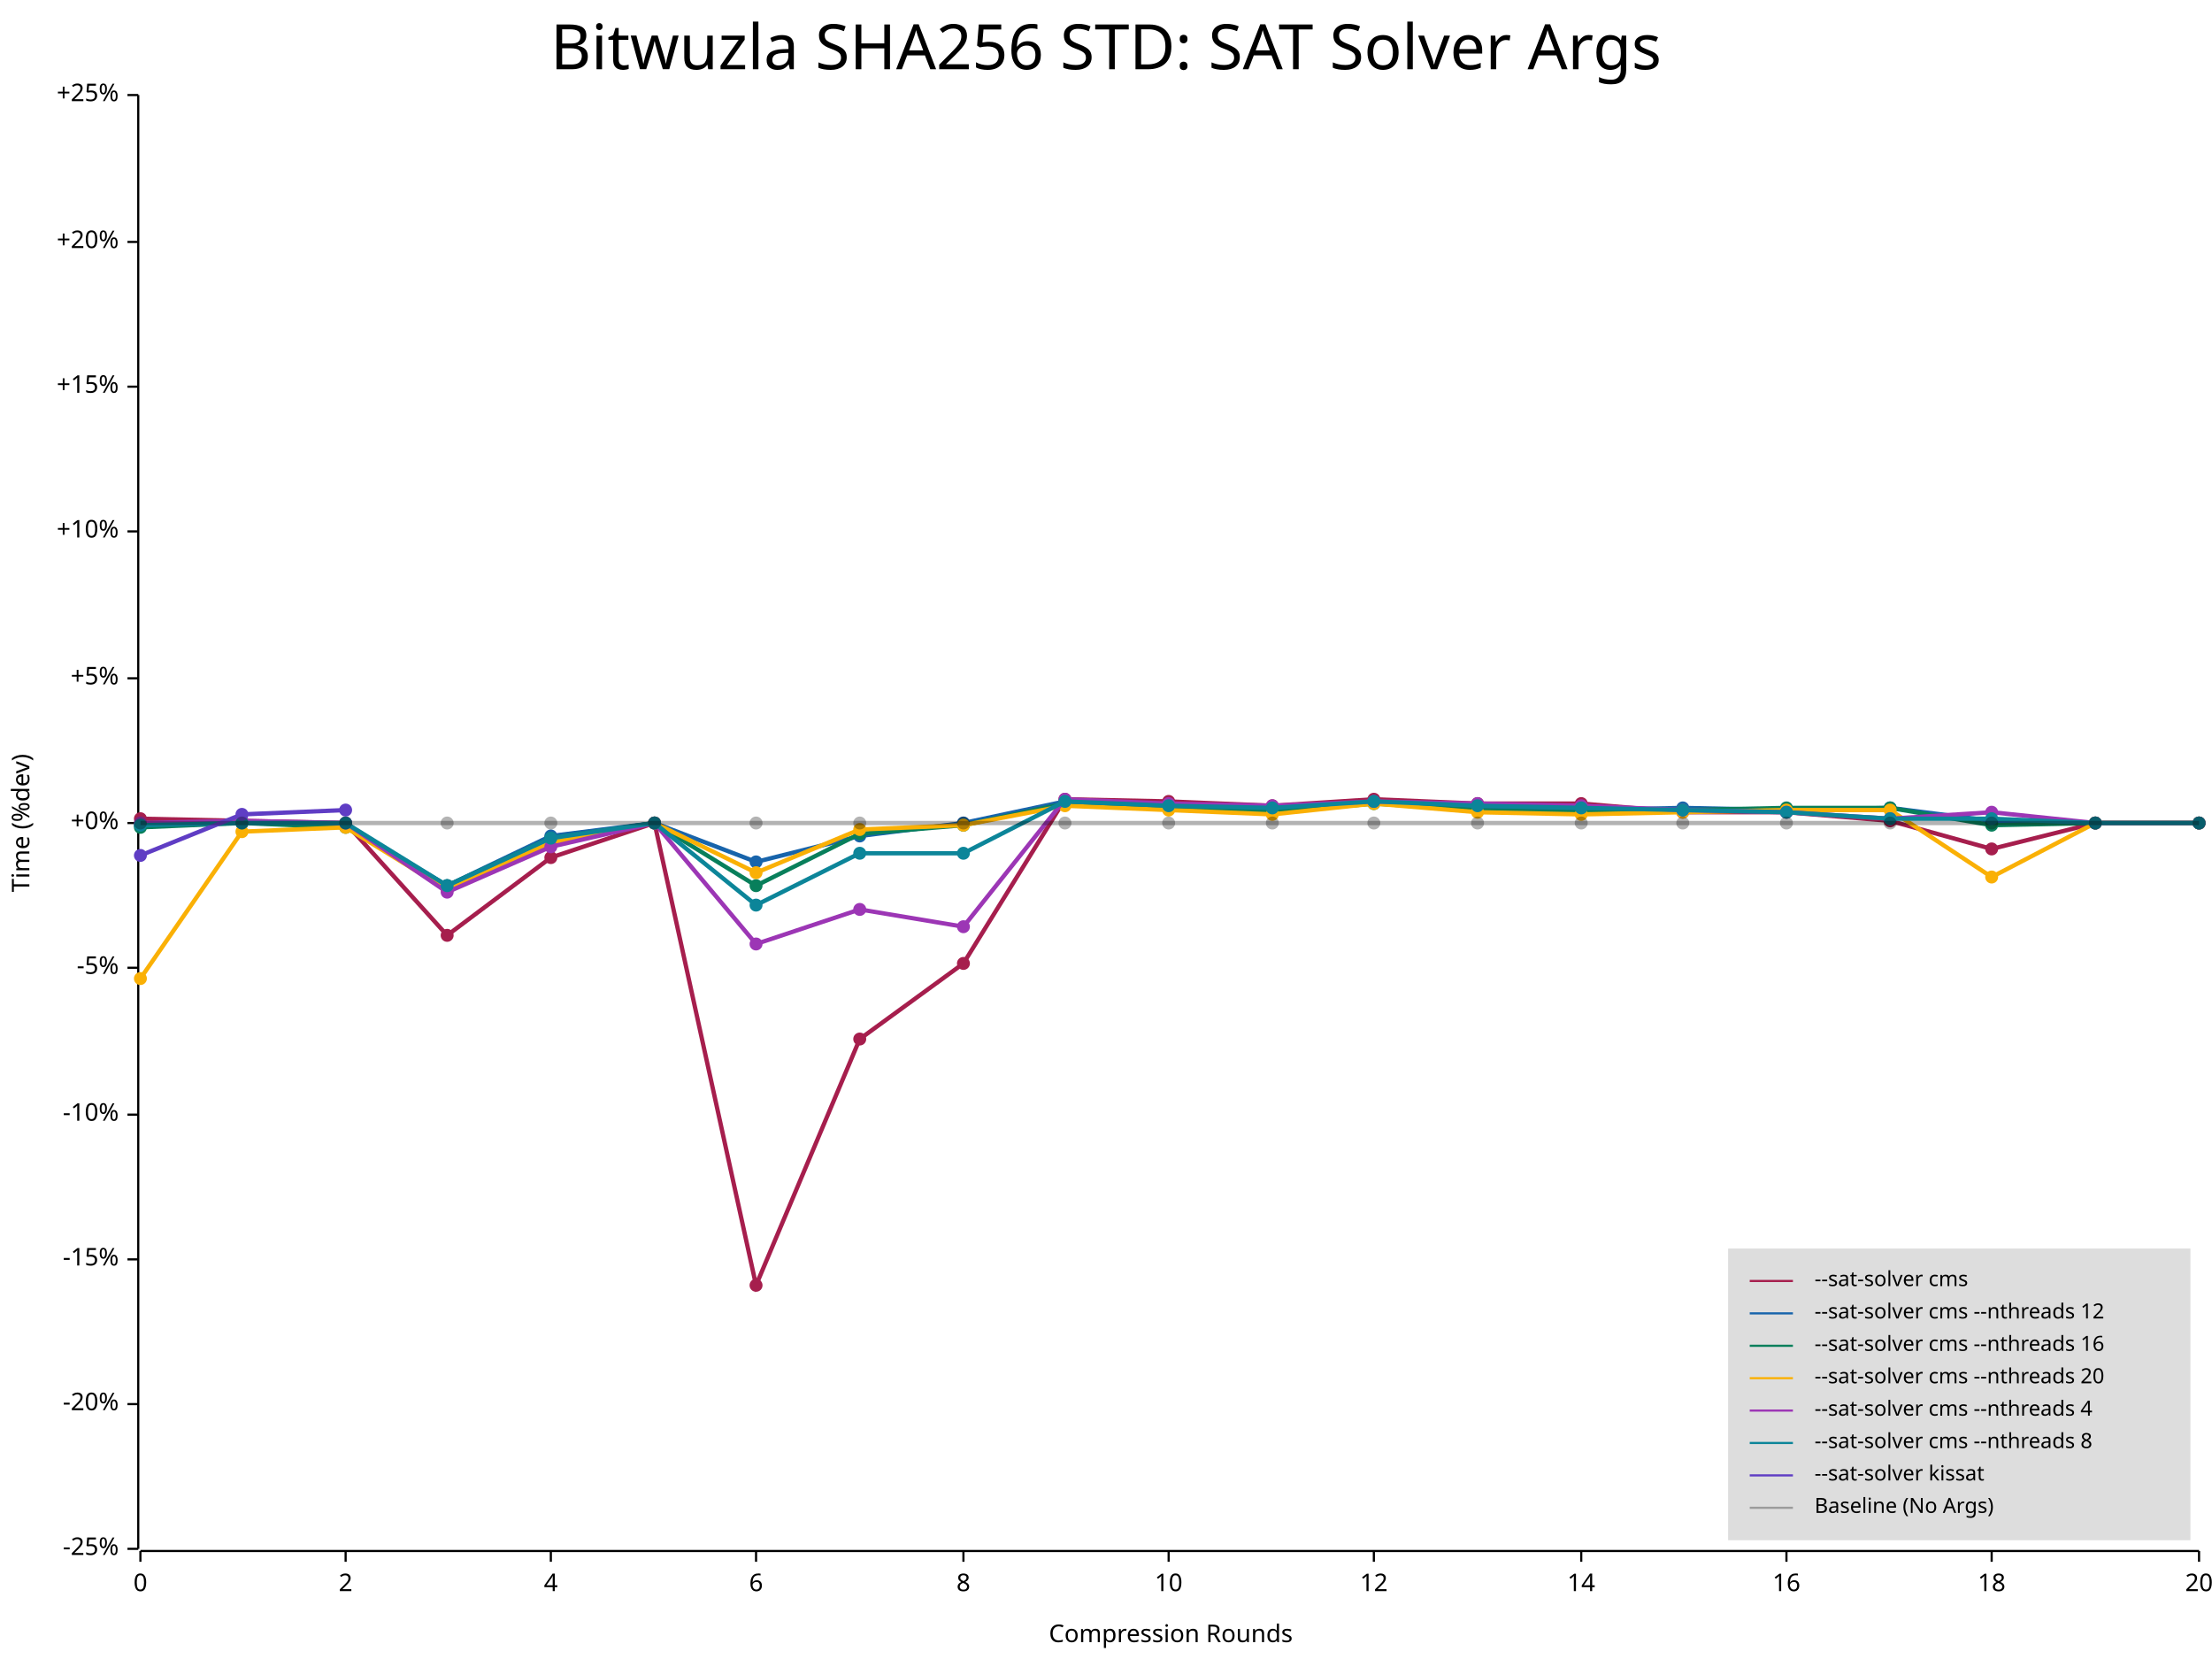
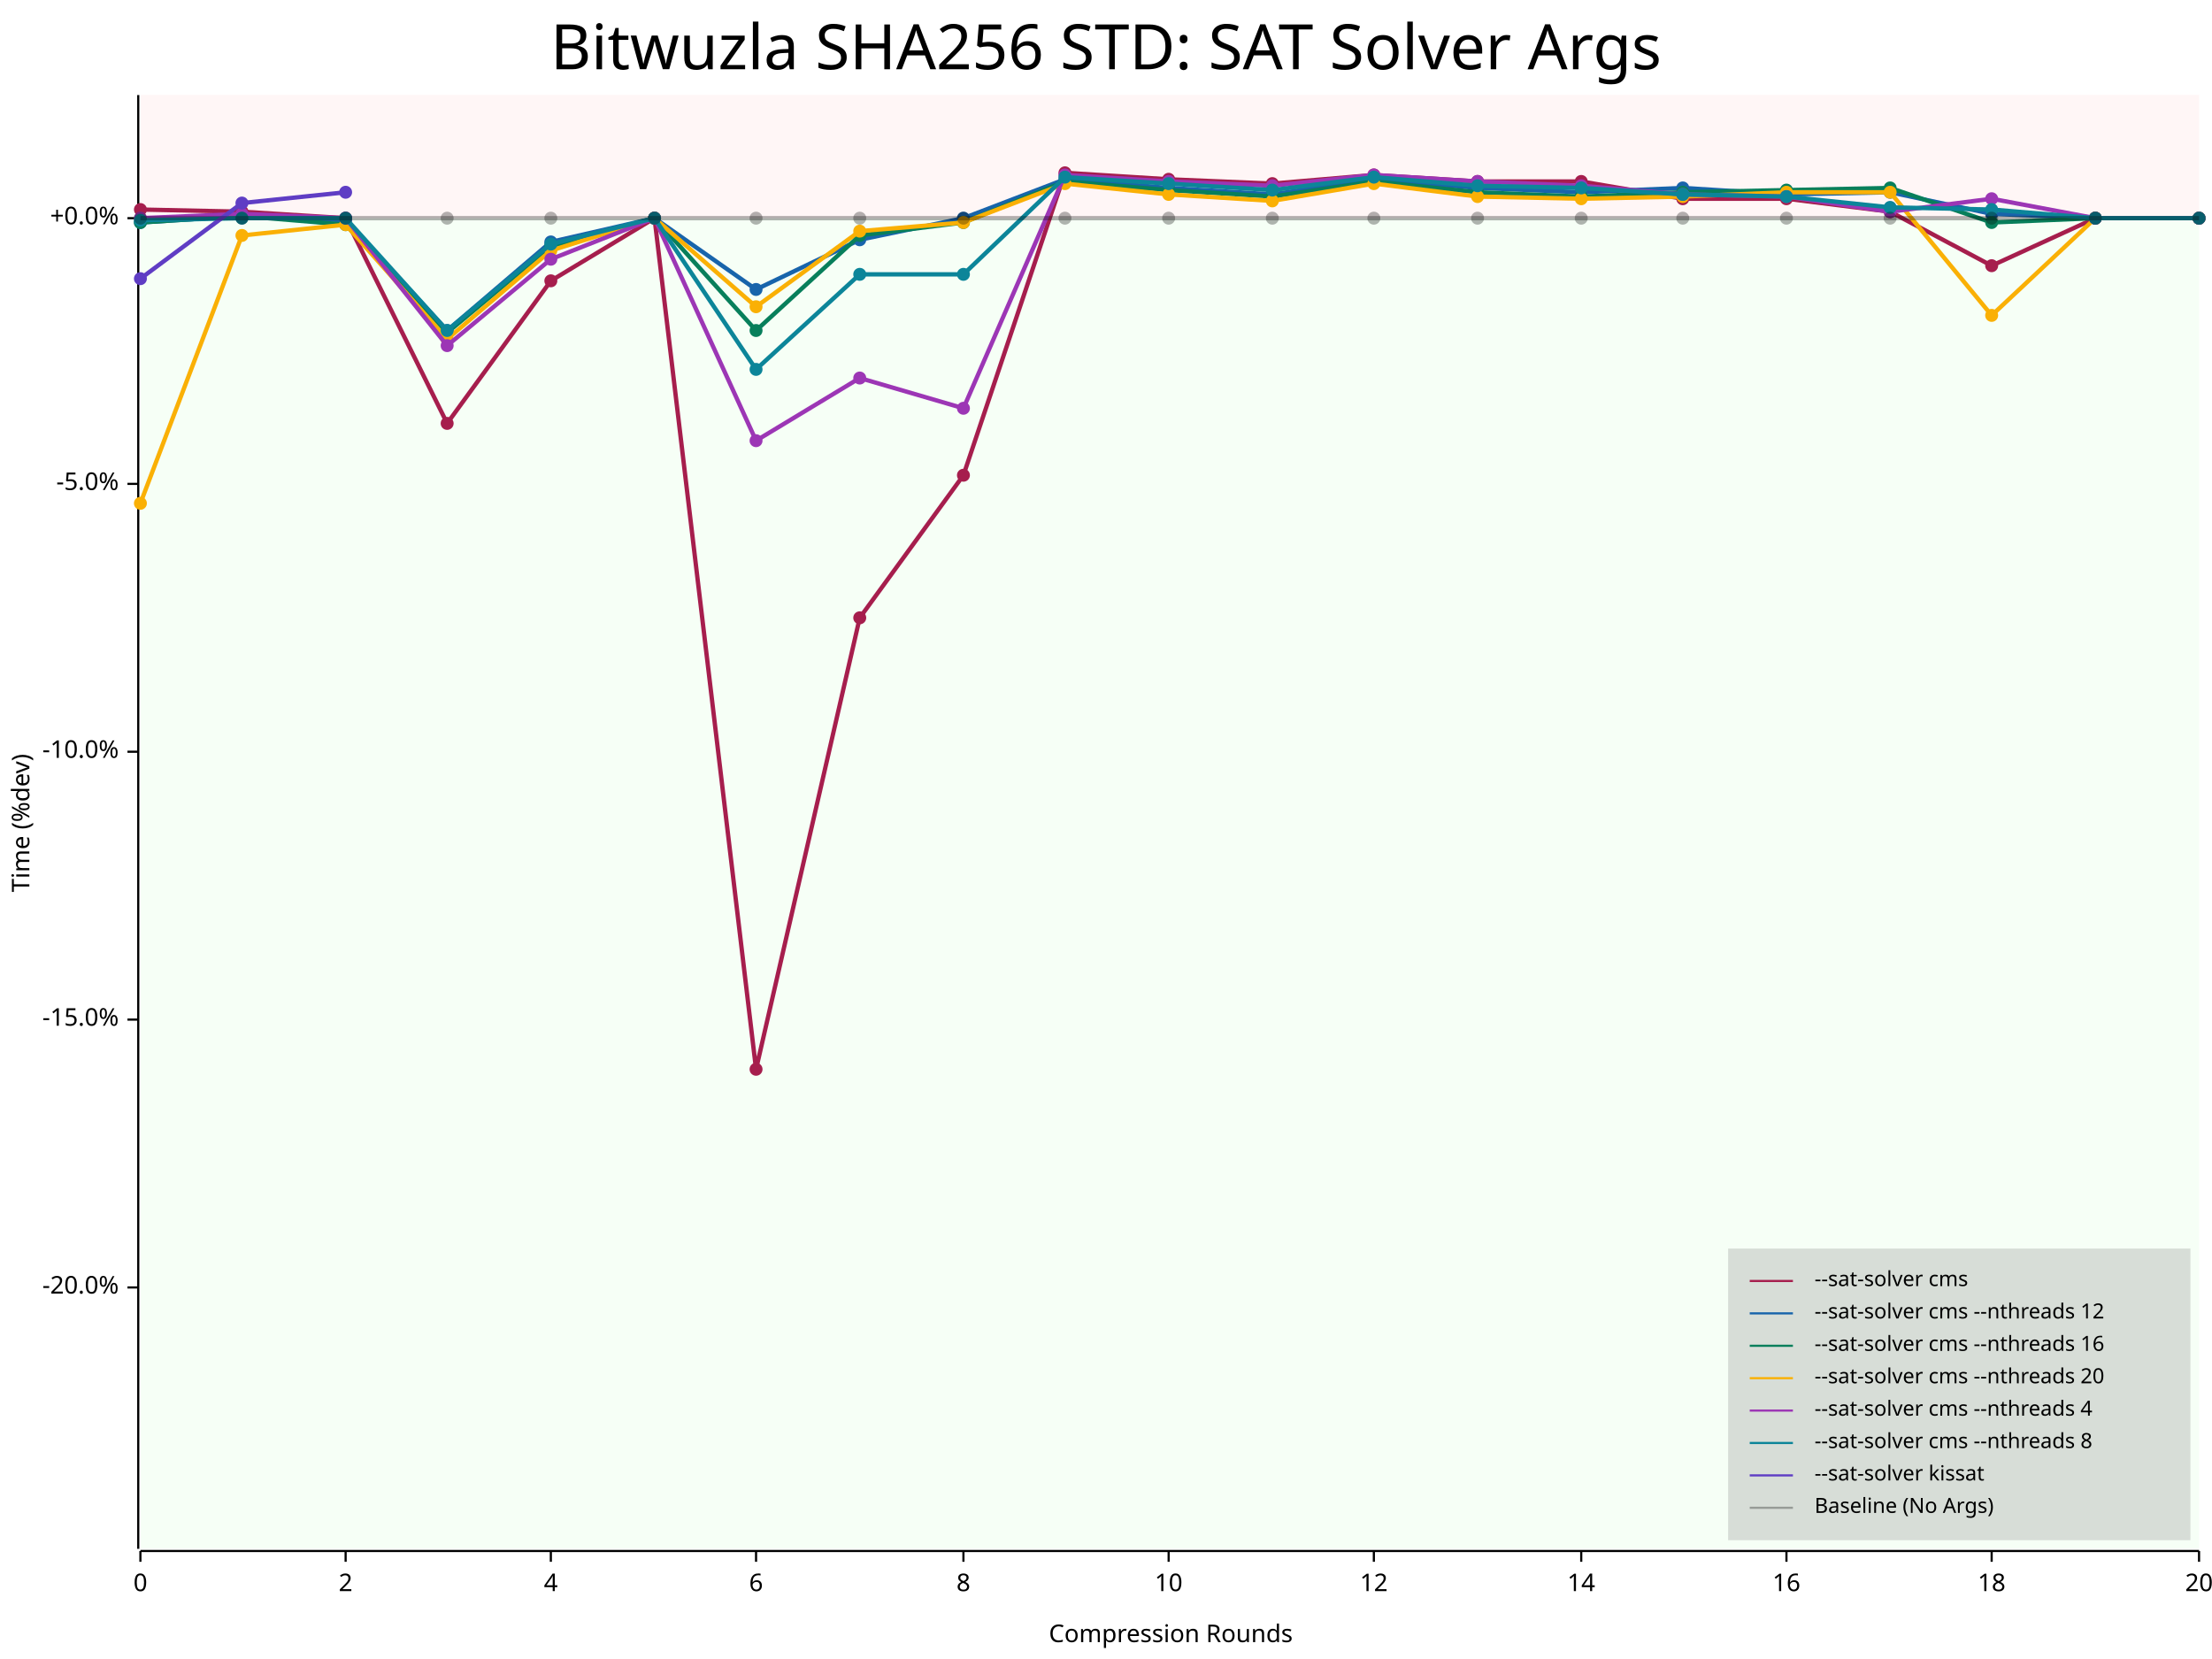
<svg xmlns="http://www.w3.org/2000/svg" width="1024" height="768" viewBox="0 0 1024 768">
  <rect x="0" y="0" width="1024" height="768" opacity="1" fill="#FFFFFF" stroke="none" />
  <text x="512" y="10" dy="0.76em" text-anchor="middle" font-family="noto sans" font-size="29.032" opacity="1" fill="#000000">
Bitwuzla SHA256 STD: SAT Solver Args
</text>
+   <rect x="65" y="101" width="953" height="616" opacity="0.125" fill="#B6FFB6" stroke="none" />
+   <rect x="65" y="44" width="953" height="57" opacity="0.125" fill="#FFB6B6" stroke="none" />
  <text x="542" y="763" dy="-0.5ex" text-anchor="middle" font-family="noto sans" font-size="11.29" opacity="1" fill="#000000">
Compression Rounds
</text>
  <polyline fill="none" opacity="1" stroke="#000000" stroke-width="1" points="65,718 1018,718 " />
  <text x="65" y="728" dy="0.76em" text-anchor="middle" font-family="noto sans" font-size="11.29" opacity="1" fill="#000000">
0
</text>
  <polyline fill="none" opacity="1" stroke="#000000" stroke-width="1" points="65,718 65,723 " />
  <text x="160" y="728" dy="0.76em" text-anchor="middle" font-family="noto sans" font-size="11.29" opacity="1" fill="#000000">
2
</text>
  <polyline fill="none" opacity="1" stroke="#000000" stroke-width="1" points="160,718 160,723 " />
  <text x="255" y="728" dy="0.76em" text-anchor="middle" font-family="noto sans" font-size="11.29" opacity="1" fill="#000000">
4
</text>
  <polyline fill="none" opacity="1" stroke="#000000" stroke-width="1" points="255,718 255,723 " />
  <text x="350" y="728" dy="0.76em" text-anchor="middle" font-family="noto sans" font-size="11.29" opacity="1" fill="#000000">
6
</text>
  <polyline fill="none" opacity="1" stroke="#000000" stroke-width="1" points="350,718 350,723 " />
  <text x="446" y="728" dy="0.76em" text-anchor="middle" font-family="noto sans" font-size="11.29" opacity="1" fill="#000000">
8
</text>
  <polyline fill="none" opacity="1" stroke="#000000" stroke-width="1" points="446,718 446,723 " />
  <text x="541" y="728" dy="0.76em" text-anchor="middle" font-family="noto sans" font-size="11.29" opacity="1" fill="#000000">
10
</text>
  <polyline fill="none" opacity="1" stroke="#000000" stroke-width="1" points="541,718 541,723 " />
  <text x="636" y="728" dy="0.76em" text-anchor="middle" font-family="noto sans" font-size="11.29" opacity="1" fill="#000000">
12
</text>
  <polyline fill="none" opacity="1" stroke="#000000" stroke-width="1" points="636,718 636,723 " />
  <text x="732" y="728" dy="0.76em" text-anchor="middle" font-family="noto sans" font-size="11.29" opacity="1" fill="#000000">
14
</text>
  <polyline fill="none" opacity="1" stroke="#000000" stroke-width="1" points="732,718 732,723 " />
  <text x="827" y="728" dy="0.76em" text-anchor="middle" font-family="noto sans" font-size="11.29" opacity="1" fill="#000000">
16
</text>
  <polyline fill="none" opacity="1" stroke="#000000" stroke-width="1" points="827,718 827,723 " />
  <text x="922" y="728" dy="0.76em" text-anchor="middle" font-family="noto sans" font-size="11.29" opacity="1" fill="#000000">
18
</text>
  <polyline fill="none" opacity="1" stroke="#000000" stroke-width="1" points="922,718 922,723 " />
  <text x="1018" y="728" dy="0.76em" text-anchor="middle" font-family="noto sans" font-size="11.29" opacity="1" fill="#000000">
20
</text>
  <polyline fill="none" opacity="1" stroke="#000000" stroke-width="1" points="1018,718 1018,723 " />
  <text x="5" y="381" dy="0.76em" text-anchor="middle" font-family="noto sans" font-size="11.29" opacity="1" fill="#000000" transform="rotate(270, 5, 381)">
Time (%dev)
</text>
  <polyline fill="none" opacity="1" stroke="#000000" stroke-width="1" points="64,44 64,717 " />
-   <text x="55" y="717" dy="0.5ex" text-anchor="end" font-family="noto sans" font-size="11.29" opacity="1" fill="#000000">
- -25%
- </text>
-   <polyline fill="none" opacity="1" stroke="#000000" stroke-width="1" points="59,717 64,717 " />
-   <text x="55" y="650" dy="0.5ex" text-anchor="end" font-family="noto sans" font-size="11.29" opacity="1" fill="#000000">
- -20%
- </text>
-   <polyline fill="none" opacity="1" stroke="#000000" stroke-width="1" points="59,650 64,650 " />
-   <text x="55" y="583" dy="0.5ex" text-anchor="end" font-family="noto sans" font-size="11.29" opacity="1" fill="#000000">
- -15%
- </text>
-   <polyline fill="none" opacity="1" stroke="#000000" stroke-width="1" points="59,583 64,583 " />
-   <text x="55" y="516" dy="0.5ex" text-anchor="end" font-family="noto sans" font-size="11.29" opacity="1" fill="#000000">
- -10%
- </text>
-   <polyline fill="none" opacity="1" stroke="#000000" stroke-width="1" points="59,516 64,516 " />
-   <text x="55" y="448" dy="0.5ex" text-anchor="end" font-family="noto sans" font-size="11.29" opacity="1" fill="#000000">
- -5%
- </text>
-   <polyline fill="none" opacity="1" stroke="#000000" stroke-width="1" points="59,448 64,448 " />
-   <text x="55" y="381" dy="0.5ex" text-anchor="end" font-family="noto sans" font-size="11.29" opacity="1" fill="#000000">
- +0%
- </text>
-   <polyline fill="none" opacity="1" stroke="#000000" stroke-width="1" points="59,381 64,381 " />
-   <text x="55" y="314" dy="0.5ex" text-anchor="end" font-family="noto sans" font-size="11.29" opacity="1" fill="#000000">
- +5%
- </text>
-   <polyline fill="none" opacity="1" stroke="#000000" stroke-width="1" points="59,314 64,314 " />
-   <text x="55" y="246" dy="0.5ex" text-anchor="end" font-family="noto sans" font-size="11.29" opacity="1" fill="#000000">
- +10%
- </text>
-   <polyline fill="none" opacity="1" stroke="#000000" stroke-width="1" points="59,246 64,246 " />
-   <text x="55" y="179" dy="0.5ex" text-anchor="end" font-family="noto sans" font-size="11.29" opacity="1" fill="#000000">
- +15%
- </text>
-   <polyline fill="none" opacity="1" stroke="#000000" stroke-width="1" points="59,179 64,179 " />
-   <text x="55" y="112" dy="0.5ex" text-anchor="end" font-family="noto sans" font-size="11.29" opacity="1" fill="#000000">
- +20%
- </text>
-   <polyline fill="none" opacity="1" stroke="#000000" stroke-width="1" points="59,112 64,112 " />
-   <text x="55" y="44" dy="0.5ex" text-anchor="end" font-family="noto sans" font-size="11.29" opacity="1" fill="#000000">
- +25%
- </text>
-   <polyline fill="none" opacity="1" stroke="#000000" stroke-width="1" points="59,44 64,44 " />
-   <polyline fill="none" opacity="1" stroke="#A61E4D" stroke-width="2" points="65,379 112,380 160,381 207,433 255,397 303,381 350,595 398,481 446,446 493,370 541,371 589,373 636,370 684,372 732,372 779,376 827,376 875,380 922,393 970,381 1018,381 " />
-   <circle cx="65" cy="379" r="3" opacity="1" fill="#A61E4D" stroke="none" stroke-width="1" />
-   <circle cx="112" cy="380" r="3" opacity="1" fill="#A61E4D" stroke="none" stroke-width="1" />
-   <circle cx="160" cy="381" r="3" opacity="1" fill="#A61E4D" stroke="none" stroke-width="1" />
-   <circle cx="207" cy="433" r="3" opacity="1" fill="#A61E4D" stroke="none" stroke-width="1" />
-   <circle cx="255" cy="397" r="3" opacity="1" fill="#A61E4D" stroke="none" stroke-width="1" />
-   <circle cx="303" cy="381" r="3" opacity="1" fill="#A61E4D" stroke="none" stroke-width="1" />
-   <circle cx="350" cy="595" r="3" opacity="1" fill="#A61E4D" stroke="none" stroke-width="1" />
-   <circle cx="398" cy="481" r="3" opacity="1" fill="#A61E4D" stroke="none" stroke-width="1" />
-   <circle cx="446" cy="446" r="3" opacity="1" fill="#A61E4D" stroke="none" stroke-width="1" />
-   <circle cx="493" cy="370" r="3" opacity="1" fill="#A61E4D" stroke="none" stroke-width="1" />
-   <circle cx="541" cy="371" r="3" opacity="1" fill="#A61E4D" stroke="none" stroke-width="1" />
-   <circle cx="589" cy="373" r="3" opacity="1" fill="#A61E4D" stroke="none" stroke-width="1" />
-   <circle cx="636" cy="370" r="3" opacity="1" fill="#A61E4D" stroke="none" stroke-width="1" />
-   <circle cx="684" cy="372" r="3" opacity="1" fill="#A61E4D" stroke="none" stroke-width="1" />
-   <circle cx="732" cy="372" r="3" opacity="1" fill="#A61E4D" stroke="none" stroke-width="1" />
-   <circle cx="779" cy="376" r="3" opacity="1" fill="#A61E4D" stroke="none" stroke-width="1" />
-   <circle cx="827" cy="376" r="3" opacity="1" fill="#A61E4D" stroke="none" stroke-width="1" />
-   <circle cx="875" cy="380" r="3" opacity="1" fill="#A61E4D" stroke="none" stroke-width="1" />
-   <circle cx="922" cy="393" r="3" opacity="1" fill="#A61E4D" stroke="none" stroke-width="1" />
-   <circle cx="970" cy="381" r="3" opacity="1" fill="#A61E4D" stroke="none" stroke-width="1" />
-   <circle cx="1018" cy="381" r="3" opacity="1" fill="#A61E4D" stroke="none" stroke-width="1" />
-   <polyline fill="none" opacity="1" stroke="#1864AB" stroke-width="2" points="65,382 112,381 160,382 207,410 255,387 303,381 350,399 398,387 446,381 493,371 541,374 589,375 636,371 684,374 732,375 779,374 827,375 875,374 922,380 970,381 1018,381 " />
-   <circle cx="65" cy="382" r="3" opacity="1" fill="#1864AB" stroke="none" stroke-width="1" />
-   <circle cx="112" cy="381" r="3" opacity="1" fill="#1864AB" stroke="none" stroke-width="1" />
-   <circle cx="160" cy="382" r="3" opacity="1" fill="#1864AB" stroke="none" stroke-width="1" />
-   <circle cx="207" cy="410" r="3" opacity="1" fill="#1864AB" stroke="none" stroke-width="1" />
-   <circle cx="255" cy="387" r="3" opacity="1" fill="#1864AB" stroke="none" stroke-width="1" />
-   <circle cx="303" cy="381" r="3" opacity="1" fill="#1864AB" stroke="none" stroke-width="1" />
-   <circle cx="350" cy="399" r="3" opacity="1" fill="#1864AB" stroke="none" stroke-width="1" />
-   <circle cx="398" cy="387" r="3" opacity="1" fill="#1864AB" stroke="none" stroke-width="1" />
-   <circle cx="446" cy="381" r="3" opacity="1" fill="#1864AB" stroke="none" stroke-width="1" />
-   <circle cx="493" cy="371" r="3" opacity="1" fill="#1864AB" stroke="none" stroke-width="1" />
-   <circle cx="541" cy="374" r="3" opacity="1" fill="#1864AB" stroke="none" stroke-width="1" />
-   <circle cx="589" cy="375" r="3" opacity="1" fill="#1864AB" stroke="none" stroke-width="1" />
-   <circle cx="636" cy="371" r="3" opacity="1" fill="#1864AB" stroke="none" stroke-width="1" />
-   <circle cx="684" cy="374" r="3" opacity="1" fill="#1864AB" stroke="none" stroke-width="1" />
-   <circle cx="732" cy="375" r="3" opacity="1" fill="#1864AB" stroke="none" stroke-width="1" />
-   <circle cx="779" cy="374" r="3" opacity="1" fill="#1864AB" stroke="none" stroke-width="1" />
-   <circle cx="827" cy="375" r="3" opacity="1" fill="#1864AB" stroke="none" stroke-width="1" />
-   <circle cx="875" cy="374" r="3" opacity="1" fill="#1864AB" stroke="none" stroke-width="1" />
-   <circle cx="922" cy="380" r="3" opacity="1" fill="#1864AB" stroke="none" stroke-width="1" />
-   <circle cx="970" cy="381" r="3" opacity="1" fill="#1864AB" stroke="none" stroke-width="1" />
-   <circle cx="1018" cy="381" r="3" opacity="1" fill="#1864AB" stroke="none" stroke-width="1" />
-   <polyline fill="none" opacity="1" stroke="#087F5B" stroke-width="2" points="65,383 112,381 160,383 207,410 255,388 303,381 350,410 398,386 446,382 493,372 541,374 589,376 636,372 684,375 732,376 779,375 827,374 875,374 922,382 970,381 1018,381 " />
-   <circle cx="65" cy="383" r="3" opacity="1" fill="#087F5B" stroke="none" stroke-width="1" />
-   <circle cx="112" cy="381" r="3" opacity="1" fill="#087F5B" stroke="none" stroke-width="1" />
-   <circle cx="160" cy="383" r="3" opacity="1" fill="#087F5B" stroke="none" stroke-width="1" />
-   <circle cx="207" cy="410" r="3" opacity="1" fill="#087F5B" stroke="none" stroke-width="1" />
-   <circle cx="255" cy="388" r="3" opacity="1" fill="#087F5B" stroke="none" stroke-width="1" />
-   <circle cx="303" cy="381" r="3" opacity="1" fill="#087F5B" stroke="none" stroke-width="1" />
-   <circle cx="350" cy="410" r="3" opacity="1" fill="#087F5B" stroke="none" stroke-width="1" />
-   <circle cx="398" cy="386" r="3" opacity="1" fill="#087F5B" stroke="none" stroke-width="1" />
-   <circle cx="446" cy="382" r="3" opacity="1" fill="#087F5B" stroke="none" stroke-width="1" />
-   <circle cx="493" cy="372" r="3" opacity="1" fill="#087F5B" stroke="none" stroke-width="1" />
-   <circle cx="541" cy="374" r="3" opacity="1" fill="#087F5B" stroke="none" stroke-width="1" />
-   <circle cx="589" cy="376" r="3" opacity="1" fill="#087F5B" stroke="none" stroke-width="1" />
-   <circle cx="636" cy="372" r="3" opacity="1" fill="#087F5B" stroke="none" stroke-width="1" />
-   <circle cx="684" cy="375" r="3" opacity="1" fill="#087F5B" stroke="none" stroke-width="1" />
-   <circle cx="732" cy="376" r="3" opacity="1" fill="#087F5B" stroke="none" stroke-width="1" />
-   <circle cx="779" cy="375" r="3" opacity="1" fill="#087F5B" stroke="none" stroke-width="1" />
-   <circle cx="827" cy="374" r="3" opacity="1" fill="#087F5B" stroke="none" stroke-width="1" />
-   <circle cx="875" cy="374" r="3" opacity="1" fill="#087F5B" stroke="none" stroke-width="1" />
-   <circle cx="922" cy="382" r="3" opacity="1" fill="#087F5B" stroke="none" stroke-width="1" />
-   <circle cx="970" cy="381" r="3" opacity="1" fill="#087F5B" stroke="none" stroke-width="1" />
-   <circle cx="1018" cy="381" r="3" opacity="1" fill="#087F5B" stroke="none" stroke-width="1" />
-   <polyline fill="none" opacity="1" stroke="#FAB005" stroke-width="2" points="65,453 112,385 160,383 207,412 255,390 303,381 350,404 398,384 446,382 493,373 541,375 589,377 636,372 684,376 732,377 779,376 827,375 875,375 922,406 970,381 1018,381 " />
-   <circle cx="65" cy="453" r="3" opacity="1" fill="#FAB005" stroke="none" stroke-width="1" />
-   <circle cx="112" cy="385" r="3" opacity="1" fill="#FAB005" stroke="none" stroke-width="1" />
-   <circle cx="160" cy="383" r="3" opacity="1" fill="#FAB005" stroke="none" stroke-width="1" />
-   <circle cx="207" cy="412" r="3" opacity="1" fill="#FAB005" stroke="none" stroke-width="1" />
-   <circle cx="255" cy="390" r="3" opacity="1" fill="#FAB005" stroke="none" stroke-width="1" />
-   <circle cx="303" cy="381" r="3" opacity="1" fill="#FAB005" stroke="none" stroke-width="1" />
-   <circle cx="350" cy="404" r="3" opacity="1" fill="#FAB005" stroke="none" stroke-width="1" />
-   <circle cx="398" cy="384" r="3" opacity="1" fill="#FAB005" stroke="none" stroke-width="1" />
-   <circle cx="446" cy="382" r="3" opacity="1" fill="#FAB005" stroke="none" stroke-width="1" />
-   <circle cx="493" cy="373" r="3" opacity="1" fill="#FAB005" stroke="none" stroke-width="1" />
-   <circle cx="541" cy="375" r="3" opacity="1" fill="#FAB005" stroke="none" stroke-width="1" />
-   <circle cx="589" cy="377" r="3" opacity="1" fill="#FAB005" stroke="none" stroke-width="1" />
-   <circle cx="636" cy="372" r="3" opacity="1" fill="#FAB005" stroke="none" stroke-width="1" />
-   <circle cx="684" cy="376" r="3" opacity="1" fill="#FAB005" stroke="none" stroke-width="1" />
-   <circle cx="732" cy="377" r="3" opacity="1" fill="#FAB005" stroke="none" stroke-width="1" />
-   <circle cx="779" cy="376" r="3" opacity="1" fill="#FAB005" stroke="none" stroke-width="1" />
-   <circle cx="827" cy="375" r="3" opacity="1" fill="#FAB005" stroke="none" stroke-width="1" />
-   <circle cx="875" cy="375" r="3" opacity="1" fill="#FAB005" stroke="none" stroke-width="1" />
-   <circle cx="922" cy="406" r="3" opacity="1" fill="#FAB005" stroke="none" stroke-width="1" />
-   <circle cx="970" cy="381" r="3" opacity="1" fill="#FAB005" stroke="none" stroke-width="1" />
-   <circle cx="1018" cy="381" r="3" opacity="1" fill="#FAB005" stroke="none" stroke-width="1" />
-   <polyline fill="none" opacity="1" stroke="#9C36B5" stroke-width="2" points="65,381 112,380 160,381 207,413 255,392 303,381 350,437 398,421 446,429 493,370 541,372 589,373 636,371 684,372 732,373 779,375 827,376 875,379 922,376 970,381 1018,381 " />
-   <circle cx="65" cy="381" r="3" opacity="1" fill="#9C36B5" stroke="none" stroke-width="1" />
-   <circle cx="112" cy="380" r="3" opacity="1" fill="#9C36B5" stroke="none" stroke-width="1" />
-   <circle cx="160" cy="381" r="3" opacity="1" fill="#9C36B5" stroke="none" stroke-width="1" />
-   <circle cx="207" cy="413" r="3" opacity="1" fill="#9C36B5" stroke="none" stroke-width="1" />
-   <circle cx="255" cy="392" r="3" opacity="1" fill="#9C36B5" stroke="none" stroke-width="1" />
-   <circle cx="303" cy="381" r="3" opacity="1" fill="#9C36B5" stroke="none" stroke-width="1" />
-   <circle cx="350" cy="437" r="3" opacity="1" fill="#9C36B5" stroke="none" stroke-width="1" />
-   <circle cx="398" cy="421" r="3" opacity="1" fill="#9C36B5" stroke="none" stroke-width="1" />
-   <circle cx="446" cy="429" r="3" opacity="1" fill="#9C36B5" stroke="none" stroke-width="1" />
-   <circle cx="493" cy="370" r="3" opacity="1" fill="#9C36B5" stroke="none" stroke-width="1" />
-   <circle cx="541" cy="372" r="3" opacity="1" fill="#9C36B5" stroke="none" stroke-width="1" />
-   <circle cx="589" cy="373" r="3" opacity="1" fill="#9C36B5" stroke="none" stroke-width="1" />
-   <circle cx="636" cy="371" r="3" opacity="1" fill="#9C36B5" stroke="none" stroke-width="1" />
-   <circle cx="684" cy="372" r="3" opacity="1" fill="#9C36B5" stroke="none" stroke-width="1" />
-   <circle cx="732" cy="373" r="3" opacity="1" fill="#9C36B5" stroke="none" stroke-width="1" />
-   <circle cx="779" cy="375" r="3" opacity="1" fill="#9C36B5" stroke="none" stroke-width="1" />
-   <circle cx="827" cy="376" r="3" opacity="1" fill="#9C36B5" stroke="none" stroke-width="1" />
-   <circle cx="875" cy="379" r="3" opacity="1" fill="#9C36B5" stroke="none" stroke-width="1" />
-   <circle cx="922" cy="376" r="3" opacity="1" fill="#9C36B5" stroke="none" stroke-width="1" />
-   <circle cx="970" cy="381" r="3" opacity="1" fill="#9C36B5" stroke="none" stroke-width="1" />
-   <circle cx="1018" cy="381" r="3" opacity="1" fill="#9C36B5" stroke="none" stroke-width="1" />
-   <polyline fill="none" opacity="1" stroke="#0C8599" stroke-width="2" points="65,382 112,381 160,381 207,410 255,388 303,381 350,419 398,395 446,395 493,371 541,373 589,374 636,371 684,373 732,374 779,375 827,376 875,379 922,379 970,381 1018,381 " />
-   <circle cx="65" cy="382" r="3" opacity="1" fill="#0C8599" stroke="none" stroke-width="1" />
-   <circle cx="112" cy="381" r="3" opacity="1" fill="#0C8599" stroke="none" stroke-width="1" />
-   <circle cx="160" cy="381" r="3" opacity="1" fill="#0C8599" stroke="none" stroke-width="1" />
-   <circle cx="207" cy="410" r="3" opacity="1" fill="#0C8599" stroke="none" stroke-width="1" />
-   <circle cx="255" cy="388" r="3" opacity="1" fill="#0C8599" stroke="none" stroke-width="1" />
-   <circle cx="303" cy="381" r="3" opacity="1" fill="#0C8599" stroke="none" stroke-width="1" />
-   <circle cx="350" cy="419" r="3" opacity="1" fill="#0C8599" stroke="none" stroke-width="1" />
-   <circle cx="398" cy="395" r="3" opacity="1" fill="#0C8599" stroke="none" stroke-width="1" />
-   <circle cx="446" cy="395" r="3" opacity="1" fill="#0C8599" stroke="none" stroke-width="1" />
-   <circle cx="493" cy="371" r="3" opacity="1" fill="#0C8599" stroke="none" stroke-width="1" />
-   <circle cx="541" cy="373" r="3" opacity="1" fill="#0C8599" stroke="none" stroke-width="1" />
-   <circle cx="589" cy="374" r="3" opacity="1" fill="#0C8599" stroke="none" stroke-width="1" />
-   <circle cx="636" cy="371" r="3" opacity="1" fill="#0C8599" stroke="none" stroke-width="1" />
-   <circle cx="684" cy="373" r="3" opacity="1" fill="#0C8599" stroke="none" stroke-width="1" />
-   <circle cx="732" cy="374" r="3" opacity="1" fill="#0C8599" stroke="none" stroke-width="1" />
-   <circle cx="779" cy="375" r="3" opacity="1" fill="#0C8599" stroke="none" stroke-width="1" />
-   <circle cx="827" cy="376" r="3" opacity="1" fill="#0C8599" stroke="none" stroke-width="1" />
-   <circle cx="875" cy="379" r="3" opacity="1" fill="#0C8599" stroke="none" stroke-width="1" />
-   <circle cx="922" cy="379" r="3" opacity="1" fill="#0C8599" stroke="none" stroke-width="1" />
-   <circle cx="970" cy="381" r="3" opacity="1" fill="#0C8599" stroke="none" stroke-width="1" />
-   <circle cx="1018" cy="381" r="3" opacity="1" fill="#0C8599" stroke="none" stroke-width="1" />
-   <polyline fill="none" opacity="1" stroke="#5F3DC4" stroke-width="2" points="65,396 112,377 160,375 " />
-   <circle cx="65" cy="396" r="3" opacity="1" fill="#5F3DC4" stroke="none" stroke-width="1" />
-   <circle cx="112" cy="377" r="3" opacity="1" fill="#5F3DC4" stroke="none" stroke-width="1" />
-   <circle cx="160" cy="375" r="3" opacity="1" fill="#5F3DC4" stroke="none" stroke-width="1" />
-   <polyline fill="none" opacity="0.3" stroke="#000000" stroke-width="2" points="65,381 112,381 160,381 207,381 255,381 303,381 350,381 398,381 446,381 493,381 541,381 589,381 636,381 684,381 732,381 779,381 827,381 875,381 922,381 970,381 1018,381 " />
-   <circle cx="65" cy="381" r="3" opacity="0.3" fill="#000000" stroke="none" stroke-width="1" />
-   <circle cx="112" cy="381" r="3" opacity="0.3" fill="#000000" stroke="none" stroke-width="1" />
-   <circle cx="160" cy="381" r="3" opacity="0.3" fill="#000000" stroke="none" stroke-width="1" />
-   <circle cx="207" cy="381" r="3" opacity="0.3" fill="#000000" stroke="none" stroke-width="1" />
-   <circle cx="255" cy="381" r="3" opacity="0.3" fill="#000000" stroke="none" stroke-width="1" />
-   <circle cx="303" cy="381" r="3" opacity="0.3" fill="#000000" stroke="none" stroke-width="1" />
-   <circle cx="350" cy="381" r="3" opacity="0.3" fill="#000000" stroke="none" stroke-width="1" />
-   <circle cx="398" cy="381" r="3" opacity="0.3" fill="#000000" stroke="none" stroke-width="1" />
-   <circle cx="446" cy="381" r="3" opacity="0.3" fill="#000000" stroke="none" stroke-width="1" />
-   <circle cx="493" cy="381" r="3" opacity="0.3" fill="#000000" stroke="none" stroke-width="1" />
-   <circle cx="541" cy="381" r="3" opacity="0.3" fill="#000000" stroke="none" stroke-width="1" />
-   <circle cx="589" cy="381" r="3" opacity="0.3" fill="#000000" stroke="none" stroke-width="1" />
-   <circle cx="636" cy="381" r="3" opacity="0.3" fill="#000000" stroke="none" stroke-width="1" />
-   <circle cx="684" cy="381" r="3" opacity="0.3" fill="#000000" stroke="none" stroke-width="1" />
-   <circle cx="732" cy="381" r="3" opacity="0.3" fill="#000000" stroke="none" stroke-width="1" />
-   <circle cx="779" cy="381" r="3" opacity="0.3" fill="#000000" stroke="none" stroke-width="1" />
-   <circle cx="827" cy="381" r="3" opacity="0.3" fill="#000000" stroke="none" stroke-width="1" />
-   <circle cx="875" cy="381" r="3" opacity="0.3" fill="#000000" stroke="none" stroke-width="1" />
-   <circle cx="922" cy="381" r="3" opacity="0.3" fill="#000000" stroke="none" stroke-width="1" />
-   <circle cx="970" cy="381" r="3" opacity="0.3" fill="#000000" stroke="none" stroke-width="1" />
-   <circle cx="1018" cy="381" r="3" opacity="0.3" fill="#000000" stroke="none" stroke-width="1" />
+   <text x="55" y="596" dy="0.5ex" text-anchor="end" font-family="noto sans" font-size="11.29" opacity="1" fill="#000000">
+ -20.0%
+ </text>
+   <polyline fill="none" opacity="1" stroke="#000000" stroke-width="1" points="59,596 64,596 " />
+   <text x="55" y="472" dy="0.5ex" text-anchor="end" font-family="noto sans" font-size="11.29" opacity="1" fill="#000000">
+ -15.0%
+ </text>
+   <polyline fill="none" opacity="1" stroke="#000000" stroke-width="1" points="59,472 64,472 " />
+   <text x="55" y="348" dy="0.5ex" text-anchor="end" font-family="noto sans" font-size="11.29" opacity="1" fill="#000000">
+ -10.0%
+ </text>
+   <polyline fill="none" opacity="1" stroke="#000000" stroke-width="1" points="59,348 64,348 " />
+   <text x="55" y="224" dy="0.5ex" text-anchor="end" font-family="noto sans" font-size="11.29" opacity="1" fill="#000000">
+ -5.0%
+ </text>
+   <polyline fill="none" opacity="1" stroke="#000000" stroke-width="1" points="59,224 64,224 " />
+   <text x="55" y="101" dy="0.5ex" text-anchor="end" font-family="noto sans" font-size="11.29" opacity="1" fill="#000000">
+ +0.0%
+ </text>
+   <polyline fill="none" opacity="1" stroke="#000000" stroke-width="1" points="59,101 64,101 " />
+   <polyline fill="none" opacity="1" stroke="#A61E4D" stroke-width="2" points="65,97 112,98 160,101 207,196 255,130 303,101 350,495 398,286 446,220 493,80 541,83 589,85 636,81 684,84 732,84 779,92 827,92 875,98 922,123 970,101 1018,101 " />
+   <circle cx="65" cy="97" r="3" opacity="1" fill="#A61E4D" stroke="none" stroke-width="1" />
+   <circle cx="112" cy="98" r="3" opacity="1" fill="#A61E4D" stroke="none" stroke-width="1" />
+   <circle cx="160" cy="101" r="3" opacity="1" fill="#A61E4D" stroke="none" stroke-width="1" />
+   <circle cx="207" cy="196" r="3" opacity="1" fill="#A61E4D" stroke="none" stroke-width="1" />
+   <circle cx="255" cy="130" r="3" opacity="1" fill="#A61E4D" stroke="none" stroke-width="1" />
+   <circle cx="303" cy="101" r="3" opacity="1" fill="#A61E4D" stroke="none" stroke-width="1" />
+   <circle cx="350" cy="495" r="3" opacity="1" fill="#A61E4D" stroke="none" stroke-width="1" />
+   <circle cx="398" cy="286" r="3" opacity="1" fill="#A61E4D" stroke="none" stroke-width="1" />
+   <circle cx="446" cy="220" r="3" opacity="1" fill="#A61E4D" stroke="none" stroke-width="1" />
+   <circle cx="493" cy="80" r="3" opacity="1" fill="#A61E4D" stroke="none" stroke-width="1" />
+   <circle cx="541" cy="83" r="3" opacity="1" fill="#A61E4D" stroke="none" stroke-width="1" />
+   <circle cx="589" cy="85" r="3" opacity="1" fill="#A61E4D" stroke="none" stroke-width="1" />
+   <circle cx="636" cy="81" r="3" opacity="1" fill="#A61E4D" stroke="none" stroke-width="1" />
+   <circle cx="684" cy="84" r="3" opacity="1" fill="#A61E4D" stroke="none" stroke-width="1" />
+   <circle cx="732" cy="84" r="3" opacity="1" fill="#A61E4D" stroke="none" stroke-width="1" />
+   <circle cx="779" cy="92" r="3" opacity="1" fill="#A61E4D" stroke="none" stroke-width="1" />
+   <circle cx="827" cy="92" r="3" opacity="1" fill="#A61E4D" stroke="none" stroke-width="1" />
+   <circle cx="875" cy="98" r="3" opacity="1" fill="#A61E4D" stroke="none" stroke-width="1" />
+   <circle cx="922" cy="123" r="3" opacity="1" fill="#A61E4D" stroke="none" stroke-width="1" />
+   <circle cx="970" cy="101" r="3" opacity="1" fill="#A61E4D" stroke="none" stroke-width="1" />
+   <circle cx="1018" cy="101" r="3" opacity="1" fill="#A61E4D" stroke="none" stroke-width="1" />
+   <polyline fill="none" opacity="1" stroke="#1864AB" stroke-width="2" points="65,103 112,100 160,102 207,153 255,112 303,101 350,134 398,111 446,101 493,83 541,87 589,90 636,83 684,87 732,89 779,87 827,90 875,89 922,99 970,101 1018,101 " />
+   <circle cx="65" cy="103" r="3" opacity="1" fill="#1864AB" stroke="none" stroke-width="1" />
+   <circle cx="112" cy="100" r="3" opacity="1" fill="#1864AB" stroke="none" stroke-width="1" />
+   <circle cx="160" cy="102" r="3" opacity="1" fill="#1864AB" stroke="none" stroke-width="1" />
+   <circle cx="207" cy="153" r="3" opacity="1" fill="#1864AB" stroke="none" stroke-width="1" />
+   <circle cx="255" cy="112" r="3" opacity="1" fill="#1864AB" stroke="none" stroke-width="1" />
+   <circle cx="303" cy="101" r="3" opacity="1" fill="#1864AB" stroke="none" stroke-width="1" />
+   <circle cx="350" cy="134" r="3" opacity="1" fill="#1864AB" stroke="none" stroke-width="1" />
+   <circle cx="398" cy="111" r="3" opacity="1" fill="#1864AB" stroke="none" stroke-width="1" />
+   <circle cx="446" cy="101" r="3" opacity="1" fill="#1864AB" stroke="none" stroke-width="1" />
+   <circle cx="493" cy="83" r="3" opacity="1" fill="#1864AB" stroke="none" stroke-width="1" />
+   <circle cx="541" cy="87" r="3" opacity="1" fill="#1864AB" stroke="none" stroke-width="1" />
+   <circle cx="589" cy="90" r="3" opacity="1" fill="#1864AB" stroke="none" stroke-width="1" />
+   <circle cx="636" cy="83" r="3" opacity="1" fill="#1864AB" stroke="none" stroke-width="1" />
+   <circle cx="684" cy="87" r="3" opacity="1" fill="#1864AB" stroke="none" stroke-width="1" />
+   <circle cx="732" cy="89" r="3" opacity="1" fill="#1864AB" stroke="none" stroke-width="1" />
+   <circle cx="779" cy="87" r="3" opacity="1" fill="#1864AB" stroke="none" stroke-width="1" />
+   <circle cx="827" cy="90" r="3" opacity="1" fill="#1864AB" stroke="none" stroke-width="1" />
+   <circle cx="875" cy="89" r="3" opacity="1" fill="#1864AB" stroke="none" stroke-width="1" />
+   <circle cx="922" cy="99" r="3" opacity="1" fill="#1864AB" stroke="none" stroke-width="1" />
+   <circle cx="970" cy="101" r="3" opacity="1" fill="#1864AB" stroke="none" stroke-width="1" />
+   <circle cx="1018" cy="101" r="3" opacity="1" fill="#1864AB" stroke="none" stroke-width="1" />
+   <polyline fill="none" opacity="1" stroke="#087F5B" stroke-width="2" points="65,103 112,100 160,104 207,154 255,114 303,101 350,153 398,109 446,103 493,84 541,88 589,91 636,84 684,89 732,91 779,89 827,88 875,87 922,103 970,101 1018,101 " />
+   <circle cx="65" cy="103" r="3" opacity="1" fill="#087F5B" stroke="none" stroke-width="1" />
+   <circle cx="112" cy="100" r="3" opacity="1" fill="#087F5B" stroke="none" stroke-width="1" />
+   <circle cx="160" cy="104" r="3" opacity="1" fill="#087F5B" stroke="none" stroke-width="1" />
+   <circle cx="207" cy="154" r="3" opacity="1" fill="#087F5B" stroke="none" stroke-width="1" />
+   <circle cx="255" cy="114" r="3" opacity="1" fill="#087F5B" stroke="none" stroke-width="1" />
+   <circle cx="303" cy="101" r="3" opacity="1" fill="#087F5B" stroke="none" stroke-width="1" />
+   <circle cx="350" cy="153" r="3" opacity="1" fill="#087F5B" stroke="none" stroke-width="1" />
+   <circle cx="398" cy="109" r="3" opacity="1" fill="#087F5B" stroke="none" stroke-width="1" />
+   <circle cx="446" cy="103" r="3" opacity="1" fill="#087F5B" stroke="none" stroke-width="1" />
+   <circle cx="493" cy="84" r="3" opacity="1" fill="#087F5B" stroke="none" stroke-width="1" />
+   <circle cx="541" cy="88" r="3" opacity="1" fill="#087F5B" stroke="none" stroke-width="1" />
+   <circle cx="589" cy="91" r="3" opacity="1" fill="#087F5B" stroke="none" stroke-width="1" />
+   <circle cx="636" cy="84" r="3" opacity="1" fill="#087F5B" stroke="none" stroke-width="1" />
+   <circle cx="684" cy="89" r="3" opacity="1" fill="#087F5B" stroke="none" stroke-width="1" />
+   <circle cx="732" cy="91" r="3" opacity="1" fill="#087F5B" stroke="none" stroke-width="1" />
+   <circle cx="779" cy="89" r="3" opacity="1" fill="#087F5B" stroke="none" stroke-width="1" />
+   <circle cx="827" cy="88" r="3" opacity="1" fill="#087F5B" stroke="none" stroke-width="1" />
+   <circle cx="875" cy="87" r="3" opacity="1" fill="#087F5B" stroke="none" stroke-width="1" />
+   <circle cx="922" cy="103" r="3" opacity="1" fill="#087F5B" stroke="none" stroke-width="1" />
+   <circle cx="970" cy="101" r="3" opacity="1" fill="#087F5B" stroke="none" stroke-width="1" />
+   <circle cx="1018" cy="101" r="3" opacity="1" fill="#087F5B" stroke="none" stroke-width="1" />
+   <polyline fill="none" opacity="1" stroke="#FAB005" stroke-width="2" points="65,233 112,109 160,104 207,157 255,116 303,101 350,142 398,107 446,103 493,85 541,90 589,93 636,85 684,91 732,92 779,91 827,89 875,89 922,146 970,101 1018,101 " />
+   <circle cx="65" cy="233" r="3" opacity="1" fill="#FAB005" stroke="none" stroke-width="1" />
+   <circle cx="112" cy="109" r="3" opacity="1" fill="#FAB005" stroke="none" stroke-width="1" />
+   <circle cx="160" cy="104" r="3" opacity="1" fill="#FAB005" stroke="none" stroke-width="1" />
+   <circle cx="207" cy="157" r="3" opacity="1" fill="#FAB005" stroke="none" stroke-width="1" />
+   <circle cx="255" cy="116" r="3" opacity="1" fill="#FAB005" stroke="none" stroke-width="1" />
+   <circle cx="303" cy="101" r="3" opacity="1" fill="#FAB005" stroke="none" stroke-width="1" />
+   <circle cx="350" cy="142" r="3" opacity="1" fill="#FAB005" stroke="none" stroke-width="1" />
+   <circle cx="398" cy="107" r="3" opacity="1" fill="#FAB005" stroke="none" stroke-width="1" />
+   <circle cx="446" cy="103" r="3" opacity="1" fill="#FAB005" stroke="none" stroke-width="1" />
+   <circle cx="493" cy="85" r="3" opacity="1" fill="#FAB005" stroke="none" stroke-width="1" />
+   <circle cx="541" cy="90" r="3" opacity="1" fill="#FAB005" stroke="none" stroke-width="1" />
+   <circle cx="589" cy="93" r="3" opacity="1" fill="#FAB005" stroke="none" stroke-width="1" />
+   <circle cx="636" cy="85" r="3" opacity="1" fill="#FAB005" stroke="none" stroke-width="1" />
+   <circle cx="684" cy="91" r="3" opacity="1" fill="#FAB005" stroke="none" stroke-width="1" />
+   <circle cx="732" cy="92" r="3" opacity="1" fill="#FAB005" stroke="none" stroke-width="1" />
+   <circle cx="779" cy="91" r="3" opacity="1" fill="#FAB005" stroke="none" stroke-width="1" />
+   <circle cx="827" cy="89" r="3" opacity="1" fill="#FAB005" stroke="none" stroke-width="1" />
+   <circle cx="875" cy="89" r="3" opacity="1" fill="#FAB005" stroke="none" stroke-width="1" />
+   <circle cx="922" cy="146" r="3" opacity="1" fill="#FAB005" stroke="none" stroke-width="1" />
+   <circle cx="970" cy="101" r="3" opacity="1" fill="#FAB005" stroke="none" stroke-width="1" />
+   <circle cx="1018" cy="101" r="3" opacity="1" fill="#FAB005" stroke="none" stroke-width="1" />
+   <polyline fill="none" opacity="1" stroke="#9C36B5" stroke-width="2" points="65,101 112,99 160,101 207,160 255,120 303,101 350,204 398,175 446,189 493,81 541,84 589,86 636,81 684,84 732,86 779,90 827,91 875,98 922,92 970,101 1018,101 " />
+   <circle cx="65" cy="101" r="3" opacity="1" fill="#9C36B5" stroke="none" stroke-width="1" />
+   <circle cx="112" cy="99" r="3" opacity="1" fill="#9C36B5" stroke="none" stroke-width="1" />
+   <circle cx="160" cy="101" r="3" opacity="1" fill="#9C36B5" stroke="none" stroke-width="1" />
+   <circle cx="207" cy="160" r="3" opacity="1" fill="#9C36B5" stroke="none" stroke-width="1" />
+   <circle cx="255" cy="120" r="3" opacity="1" fill="#9C36B5" stroke="none" stroke-width="1" />
+   <circle cx="303" cy="101" r="3" opacity="1" fill="#9C36B5" stroke="none" stroke-width="1" />
+   <circle cx="350" cy="204" r="3" opacity="1" fill="#9C36B5" stroke="none" stroke-width="1" />
+   <circle cx="398" cy="175" r="3" opacity="1" fill="#9C36B5" stroke="none" stroke-width="1" />
+   <circle cx="446" cy="189" r="3" opacity="1" fill="#9C36B5" stroke="none" stroke-width="1" />
+   <circle cx="493" cy="81" r="3" opacity="1" fill="#9C36B5" stroke="none" stroke-width="1" />
+   <circle cx="541" cy="84" r="3" opacity="1" fill="#9C36B5" stroke="none" stroke-width="1" />
+   <circle cx="589" cy="86" r="3" opacity="1" fill="#9C36B5" stroke="none" stroke-width="1" />
+   <circle cx="636" cy="81" r="3" opacity="1" fill="#9C36B5" stroke="none" stroke-width="1" />
+   <circle cx="684" cy="84" r="3" opacity="1" fill="#9C36B5" stroke="none" stroke-width="1" />
+   <circle cx="732" cy="86" r="3" opacity="1" fill="#9C36B5" stroke="none" stroke-width="1" />
+   <circle cx="779" cy="90" r="3" opacity="1" fill="#9C36B5" stroke="none" stroke-width="1" />
+   <circle cx="827" cy="91" r="3" opacity="1" fill="#9C36B5" stroke="none" stroke-width="1" />
+   <circle cx="875" cy="98" r="3" opacity="1" fill="#9C36B5" stroke="none" stroke-width="1" />
+   <circle cx="922" cy="92" r="3" opacity="1" fill="#9C36B5" stroke="none" stroke-width="1" />
+   <circle cx="970" cy="101" r="3" opacity="1" fill="#9C36B5" stroke="none" stroke-width="1" />
+   <circle cx="1018" cy="101" r="3" opacity="1" fill="#9C36B5" stroke="none" stroke-width="1" />
+   <polyline fill="none" opacity="1" stroke="#0C8599" stroke-width="2" points="65,102 112,101 160,101 207,153 255,113 303,101 350,171 398,127 446,127 493,82 541,85 589,88 636,82 684,86 732,87 779,90 827,91 875,96 922,97 970,101 1018,101 " />
+   <circle cx="65" cy="102" r="3" opacity="1" fill="#0C8599" stroke="none" stroke-width="1" />
+   <circle cx="112" cy="101" r="3" opacity="1" fill="#0C8599" stroke="none" stroke-width="1" />
+   <circle cx="160" cy="101" r="3" opacity="1" fill="#0C8599" stroke="none" stroke-width="1" />
+   <circle cx="207" cy="153" r="3" opacity="1" fill="#0C8599" stroke="none" stroke-width="1" />
+   <circle cx="255" cy="113" r="3" opacity="1" fill="#0C8599" stroke="none" stroke-width="1" />
+   <circle cx="303" cy="101" r="3" opacity="1" fill="#0C8599" stroke="none" stroke-width="1" />
+   <circle cx="350" cy="171" r="3" opacity="1" fill="#0C8599" stroke="none" stroke-width="1" />
+   <circle cx="398" cy="127" r="3" opacity="1" fill="#0C8599" stroke="none" stroke-width="1" />
+   <circle cx="446" cy="127" r="3" opacity="1" fill="#0C8599" stroke="none" stroke-width="1" />
+   <circle cx="493" cy="82" r="3" opacity="1" fill="#0C8599" stroke="none" stroke-width="1" />
+   <circle cx="541" cy="85" r="3" opacity="1" fill="#0C8599" stroke="none" stroke-width="1" />
+   <circle cx="589" cy="88" r="3" opacity="1" fill="#0C8599" stroke="none" stroke-width="1" />
+   <circle cx="636" cy="82" r="3" opacity="1" fill="#0C8599" stroke="none" stroke-width="1" />
+   <circle cx="684" cy="86" r="3" opacity="1" fill="#0C8599" stroke="none" stroke-width="1" />
+   <circle cx="732" cy="87" r="3" opacity="1" fill="#0C8599" stroke="none" stroke-width="1" />
+   <circle cx="779" cy="90" r="3" opacity="1" fill="#0C8599" stroke="none" stroke-width="1" />
+   <circle cx="827" cy="91" r="3" opacity="1" fill="#0C8599" stroke="none" stroke-width="1" />
+   <circle cx="875" cy="96" r="3" opacity="1" fill="#0C8599" stroke="none" stroke-width="1" />
+   <circle cx="922" cy="97" r="3" opacity="1" fill="#0C8599" stroke="none" stroke-width="1" />
+   <circle cx="970" cy="101" r="3" opacity="1" fill="#0C8599" stroke="none" stroke-width="1" />
+   <circle cx="1018" cy="101" r="3" opacity="1" fill="#0C8599" stroke="none" stroke-width="1" />
+   <polyline fill="none" opacity="1" stroke="#5F3DC4" stroke-width="2" points="65,129 112,94 160,89 " />
+   <circle cx="65" cy="129" r="3" opacity="1" fill="#5F3DC4" stroke="none" stroke-width="1" />
+   <circle cx="112" cy="94" r="3" opacity="1" fill="#5F3DC4" stroke="none" stroke-width="1" />
+   <circle cx="160" cy="89" r="3" opacity="1" fill="#5F3DC4" stroke="none" stroke-width="1" />
+   <polyline fill="none" opacity="0.3" stroke="#000000" stroke-width="2" points="65,101 112,101 160,101 207,101 255,101 303,101 350,101 398,101 446,101 493,101 541,101 589,101 636,101 684,101 732,101 779,101 827,101 875,101 922,101 970,101 1018,101 " />
+   <circle cx="65" cy="101" r="3" opacity="0.3" fill="#000000" stroke="none" stroke-width="1" />
+   <circle cx="112" cy="101" r="3" opacity="0.3" fill="#000000" stroke="none" stroke-width="1" />
+   <circle cx="160" cy="101" r="3" opacity="0.3" fill="#000000" stroke="none" stroke-width="1" />
+   <circle cx="207" cy="101" r="3" opacity="0.3" fill="#000000" stroke="none" stroke-width="1" />
+   <circle cx="255" cy="101" r="3" opacity="0.3" fill="#000000" stroke="none" stroke-width="1" />
+   <circle cx="303" cy="101" r="3" opacity="0.3" fill="#000000" stroke="none" stroke-width="1" />
+   <circle cx="350" cy="101" r="3" opacity="0.3" fill="#000000" stroke="none" stroke-width="1" />
+   <circle cx="398" cy="101" r="3" opacity="0.3" fill="#000000" stroke="none" stroke-width="1" />
+   <circle cx="446" cy="101" r="3" opacity="0.3" fill="#000000" stroke="none" stroke-width="1" />
+   <circle cx="493" cy="101" r="3" opacity="0.3" fill="#000000" stroke="none" stroke-width="1" />
+   <circle cx="541" cy="101" r="3" opacity="0.3" fill="#000000" stroke="none" stroke-width="1" />
+   <circle cx="589" cy="101" r="3" opacity="0.3" fill="#000000" stroke="none" stroke-width="1" />
+   <circle cx="636" cy="101" r="3" opacity="0.3" fill="#000000" stroke="none" stroke-width="1" />
+   <circle cx="684" cy="101" r="3" opacity="0.3" fill="#000000" stroke="none" stroke-width="1" />
+   <circle cx="732" cy="101" r="3" opacity="0.3" fill="#000000" stroke="none" stroke-width="1" />
+   <circle cx="779" cy="101" r="3" opacity="0.3" fill="#000000" stroke="none" stroke-width="1" />
+   <circle cx="827" cy="101" r="3" opacity="0.3" fill="#000000" stroke="none" stroke-width="1" />
+   <circle cx="875" cy="101" r="3" opacity="0.3" fill="#000000" stroke="none" stroke-width="1" />
+   <circle cx="922" cy="101" r="3" opacity="0.3" fill="#000000" stroke="none" stroke-width="1" />
+   <circle cx="970" cy="101" r="3" opacity="0.3" fill="#000000" stroke="none" stroke-width="1" />
+   <circle cx="1018" cy="101" r="3" opacity="0.3" fill="#000000" stroke="none" stroke-width="1" />
  <rect x="800" y="578" width="214" height="135" opacity="0.3" fill="#8C8C8C" stroke="none" />
  <text x="840" y="588" dy="0.76em" text-anchor="start" font-family="sans-serif" font-size="9.677" opacity="1" fill="#000000">
--sat-solver cms
</text>
  <text x="840" y="603" dy="0.76em" text-anchor="start" font-family="sans-serif" font-size="9.677" opacity="1" fill="#000000">
--sat-solver cms --nthreads 12
</text>
  <text x="840" y="618" dy="0.76em" text-anchor="start" font-family="sans-serif" font-size="9.677" opacity="1" fill="#000000">
--sat-solver cms --nthreads 16
</text>
  <text x="840" y="633" dy="0.76em" text-anchor="start" font-family="sans-serif" font-size="9.677" opacity="1" fill="#000000">
--sat-solver cms --nthreads 20
</text>
  <text x="840" y="648" dy="0.76em" text-anchor="start" font-family="sans-serif" font-size="9.677" opacity="1" fill="#000000">
--sat-solver cms --nthreads 4
</text>
  <text x="840" y="663" dy="0.76em" text-anchor="start" font-family="sans-serif" font-size="9.677" opacity="1" fill="#000000">
--sat-solver cms --nthreads 8
</text>
  <text x="840" y="678" dy="0.76em" text-anchor="start" font-family="sans-serif" font-size="9.677" opacity="1" fill="#000000">
--sat-solver kissat
</text>
  <text x="840" y="693" dy="0.76em" text-anchor="start" font-family="sans-serif" font-size="9.677" opacity="1" fill="#000000">
Baseline (No Args)
</text>
  <polyline fill="none" opacity="1" stroke="#A61E4D" stroke-width="1" points="810,593 830,593 " />
  <polyline fill="none" opacity="1" stroke="#1864AB" stroke-width="1" points="810,608 830,608 " />
  <polyline fill="none" opacity="1" stroke="#087F5B" stroke-width="1" points="810,623 830,623 " />
  <polyline fill="none" opacity="1" stroke="#FAB005" stroke-width="1" points="810,638 830,638 " />
  <polyline fill="none" opacity="1" stroke="#9C36B5" stroke-width="1" points="810,653 830,653 " />
  <polyline fill="none" opacity="1" stroke="#0C8599" stroke-width="1" points="810,668 830,668 " />
  <polyline fill="none" opacity="1" stroke="#5F3DC4" stroke-width="1" points="810,683 830,683 " />
  <polyline fill="none" opacity="0.3" stroke="#000000" stroke-width="1" points="810,698 830,698 " />
</svg>
